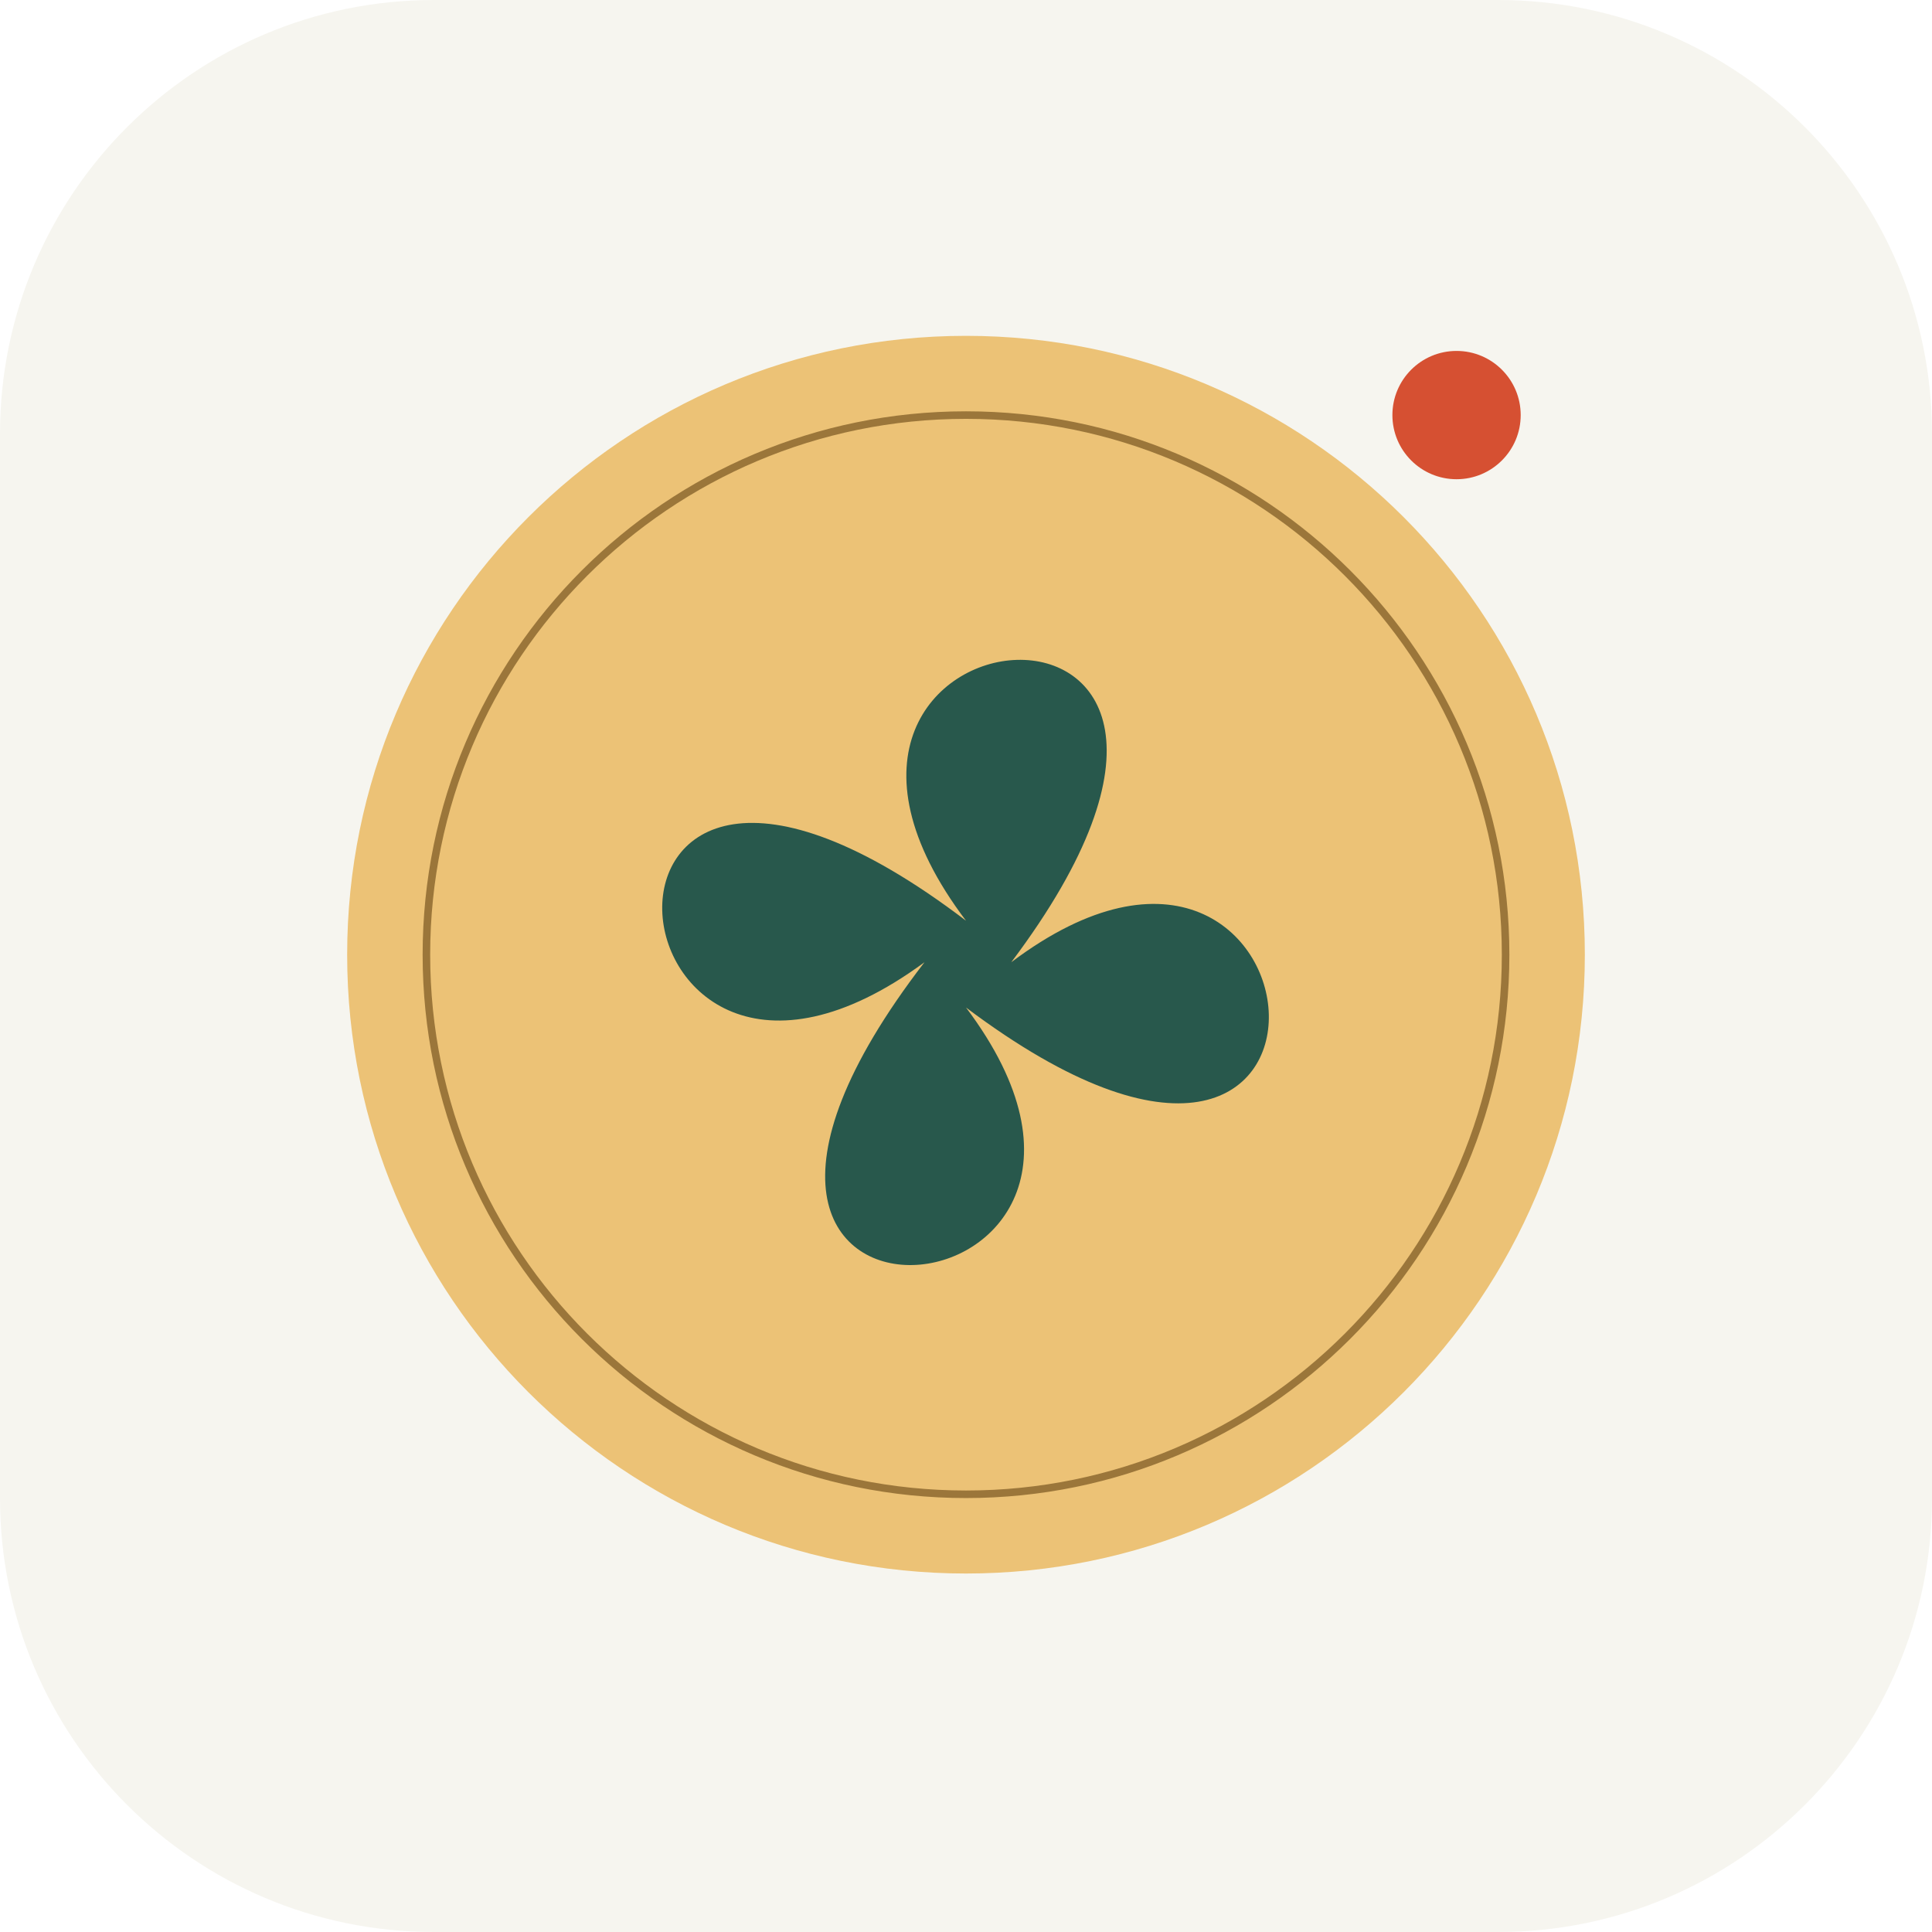
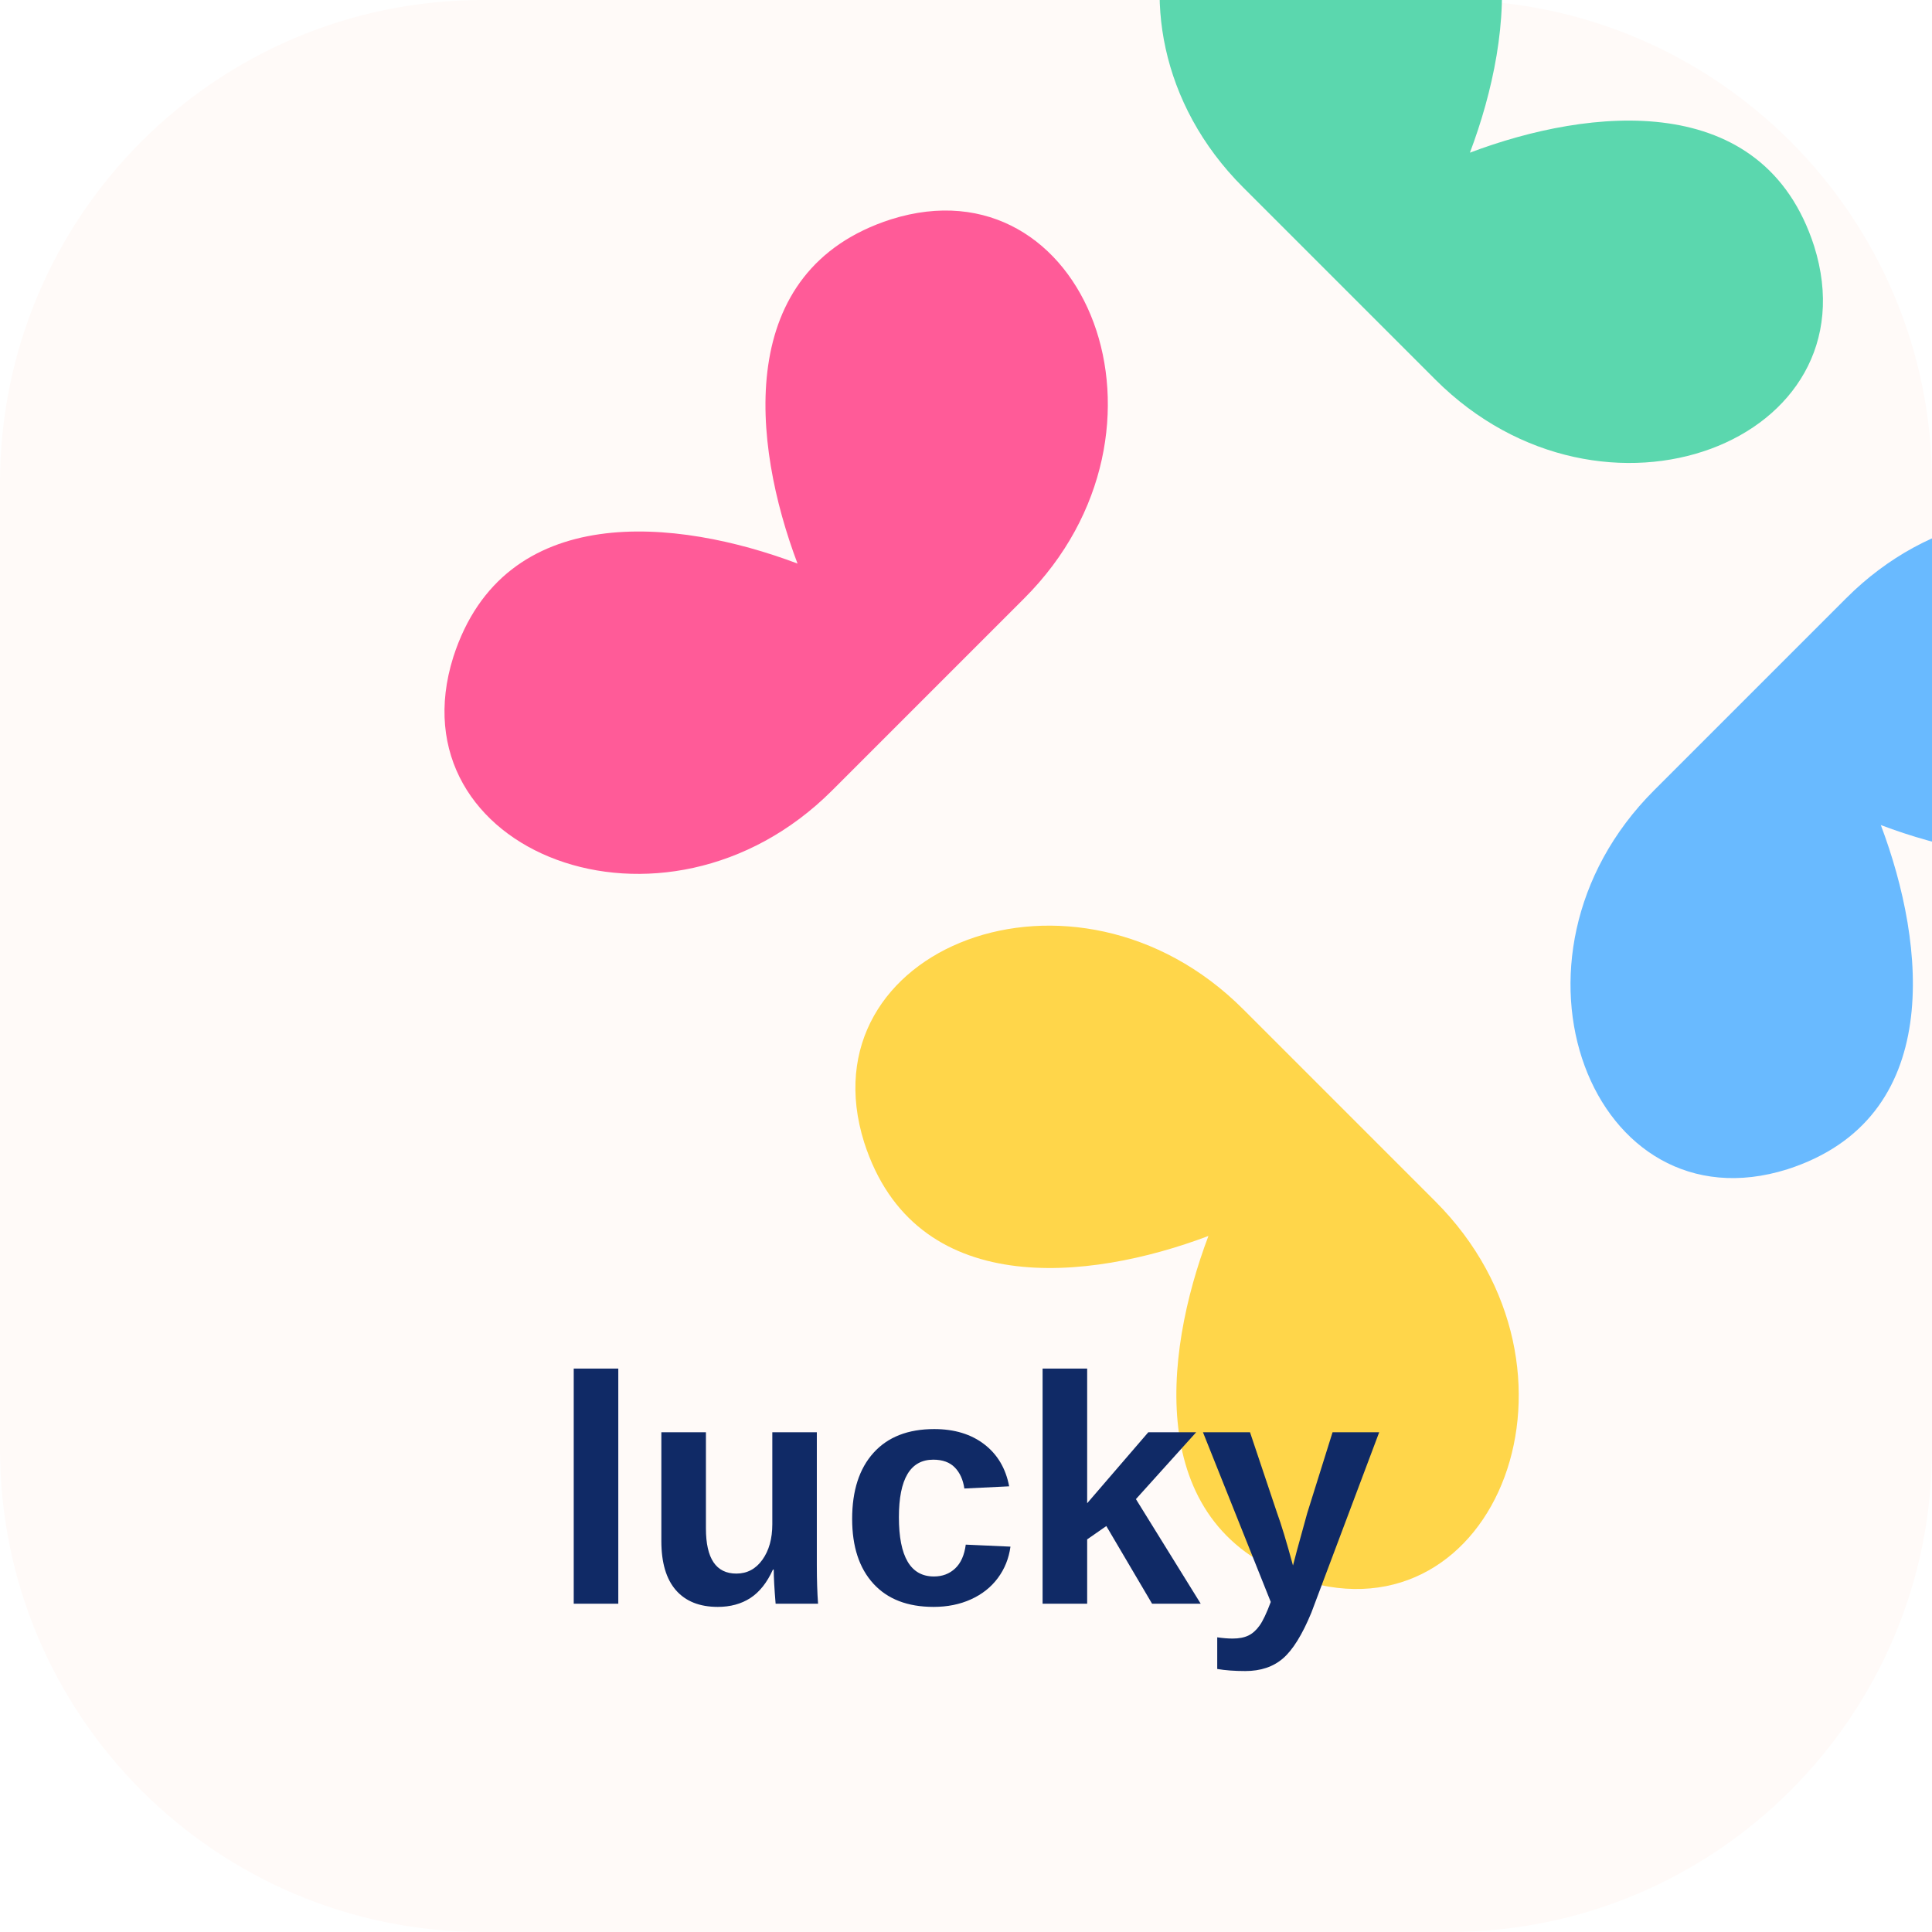
<svg xmlns="http://www.w3.org/2000/svg" viewBox="0 0 512 512">
-   <rect width="512" height="512" rx="115" fill="#f6f5ef" />
-   <circle cx="256" cy="253" r="164" fill="#ecc276" />
-   <circle cx="256" cy="253" r="143" fill="none" stroke="#9b763a" stroke-width="2" />
-   <path d="M256 244C143 158 158 319 245 255C158 368 320 352 256 267C369 352 353 191 268 255C353 142 191 158 256 244Z" fill="#28584c" />
-   <circle cx="386" cy="110" r="17" fill="#d65032" />
+   <rect width="512" height="512" rx="128" fill="#fffaf8" />
+   <g transform="translate(92 88)">
+     <path d="M118 96C55 96 24 25 72 0c39-20 68 16 82 47 14-31 43-67 82-47 48 25 17 96-46 96h-72Z" fill="#ff5b98" transform="rotate(-45 154 96)" />
+     <path d="M118 96C55 96 24 25 72 0c39-20 68 16 82 47 14-31 43-67 82-47 48 25 17 96-46 96h-72Z" fill="#5bd7ae" transform="rotate(45 154 96) translate(0 -154)" />
+     <path d="M118 96C55 96 24 25 72 0c39-20 68 16 82 47 14-31 43-67 82-47 48 25 17 96-46 96h-72Z" fill="#69baff" transform="rotate(135 154 96) translate(-154 -154)" />
+     <path d="M118 96C55 96 24 25 72 0c39-20 68 16 82 47 14-31 43-67 82-47 48 25 17 96-46 96h-72Z" fill="#ffd64a" transform="rotate(225 154 96) translate(-154 0)" />
+   </g>
+   <text x="256" y="425" text-anchor="middle" font-family="Arial,sans-serif" font-weight="800" font-size="86" fill="#102a66">lucky</text>
</svg>
